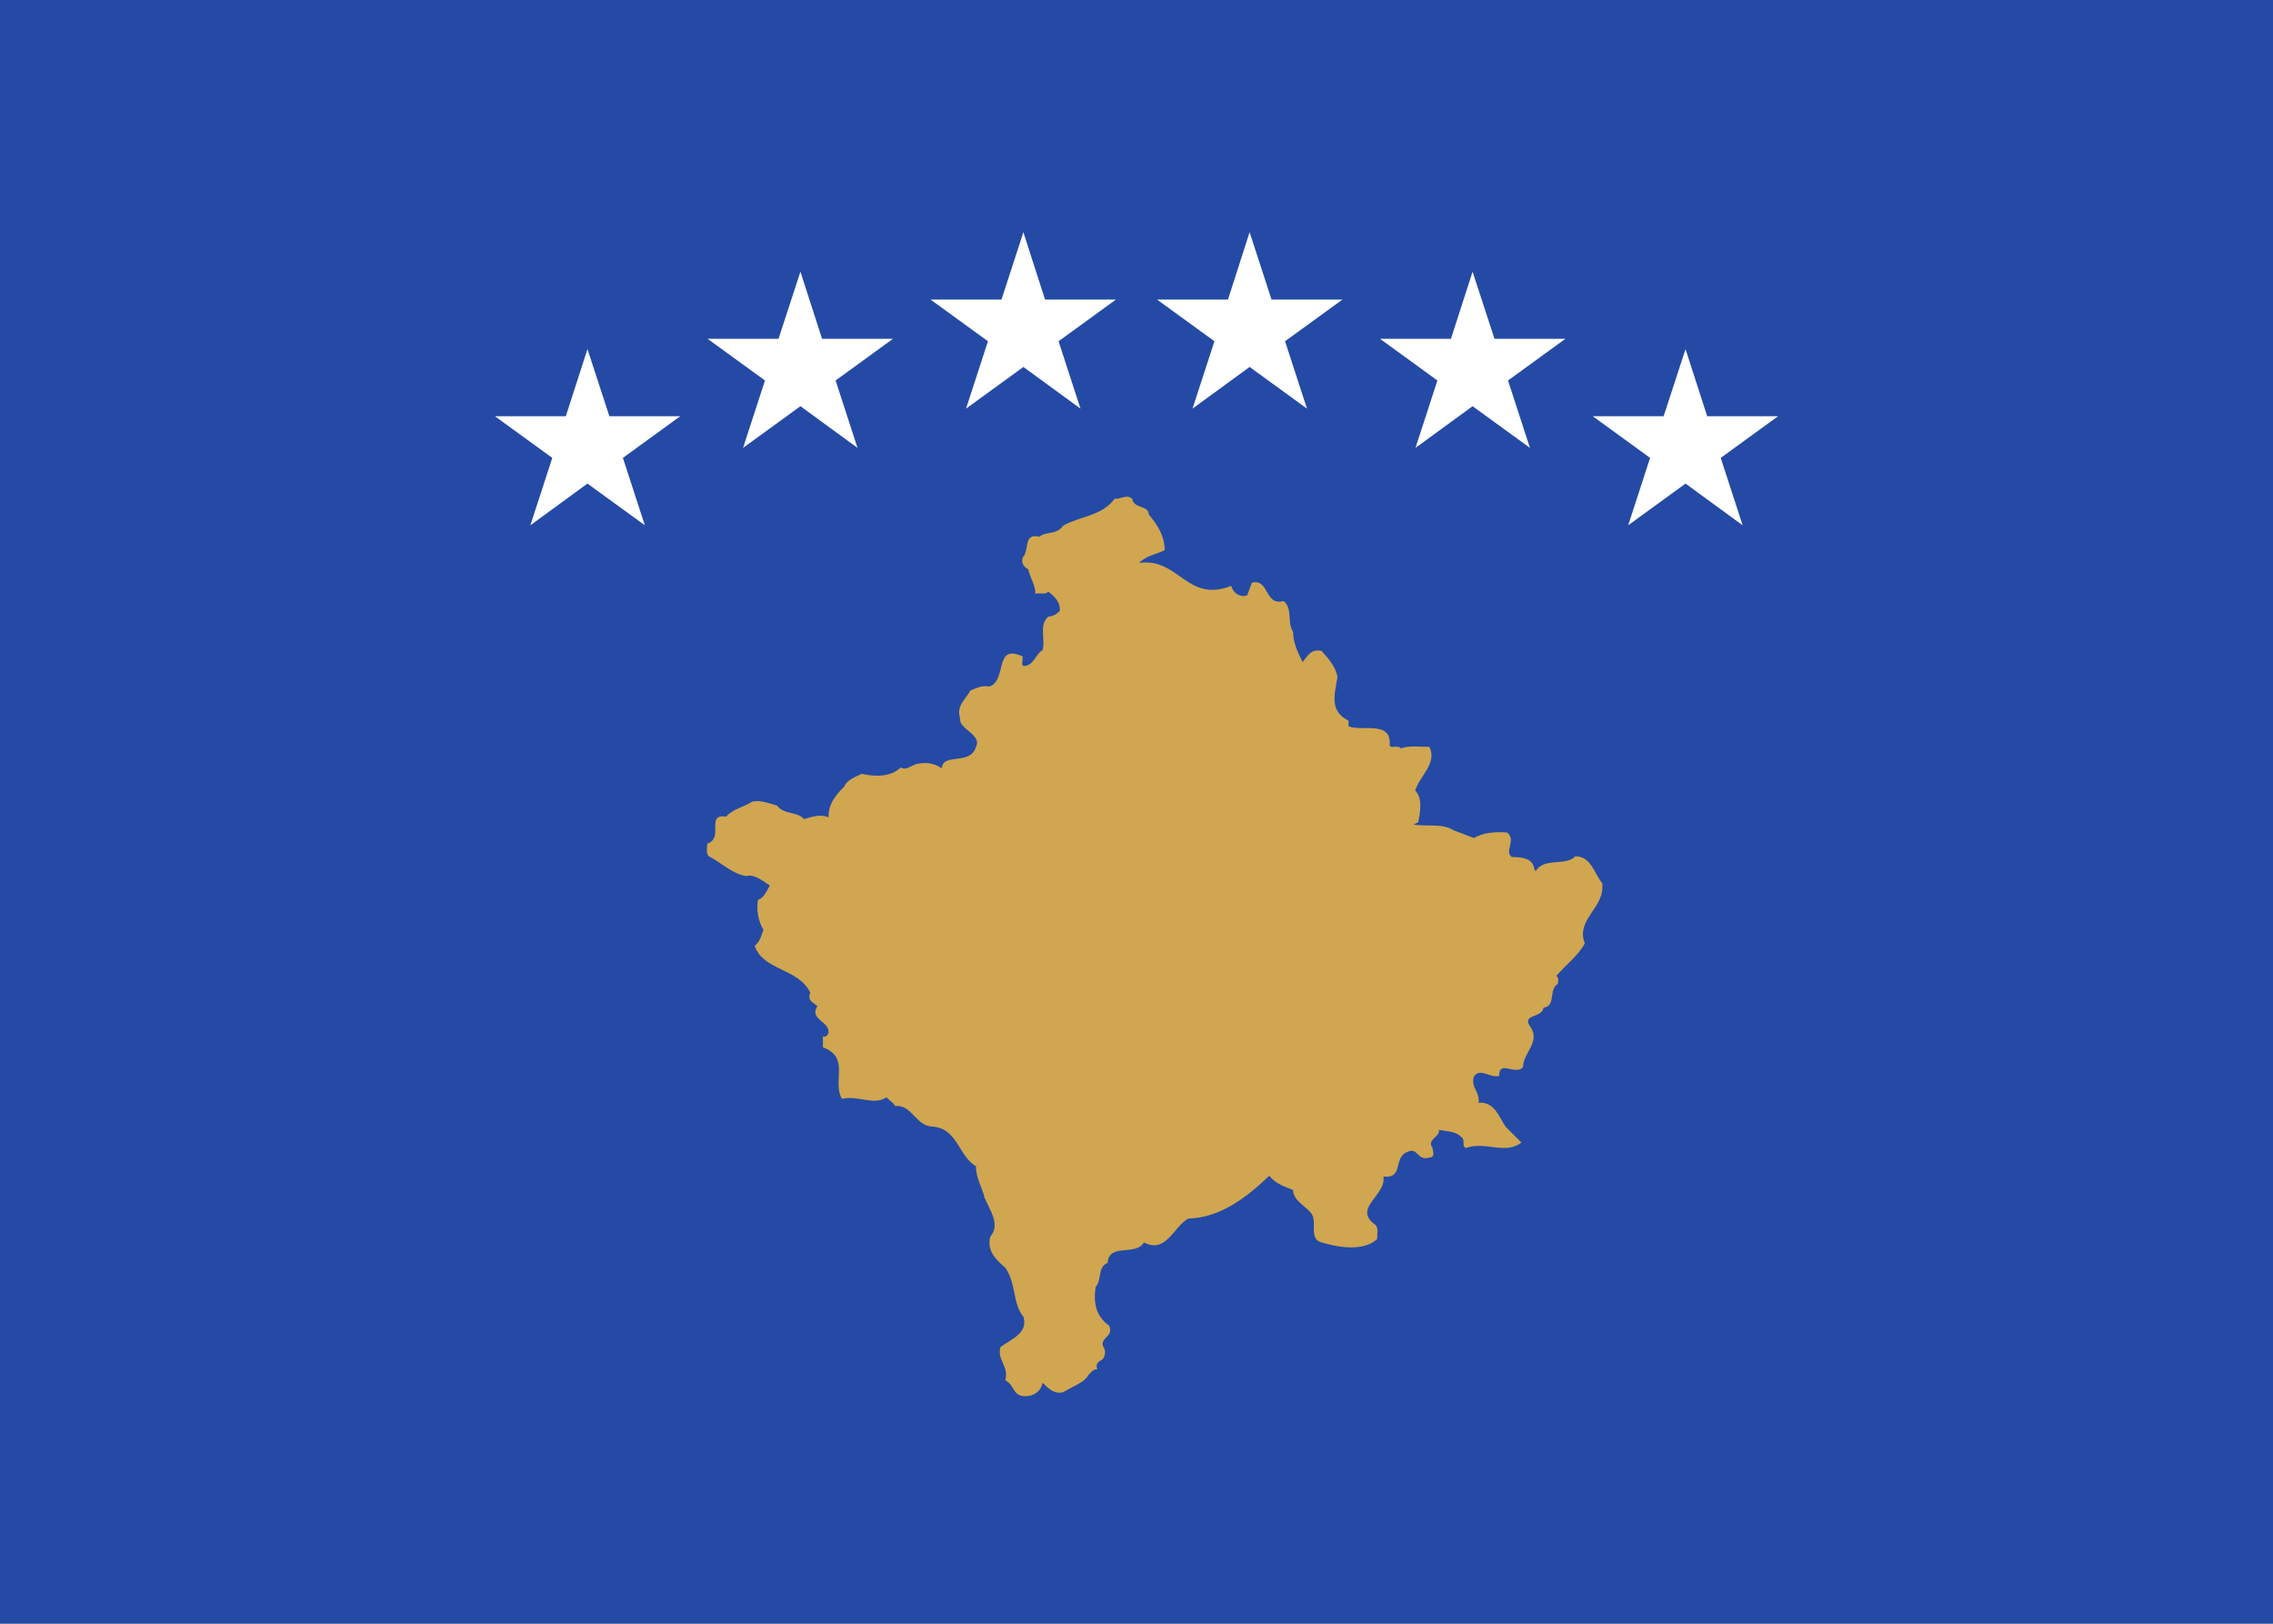
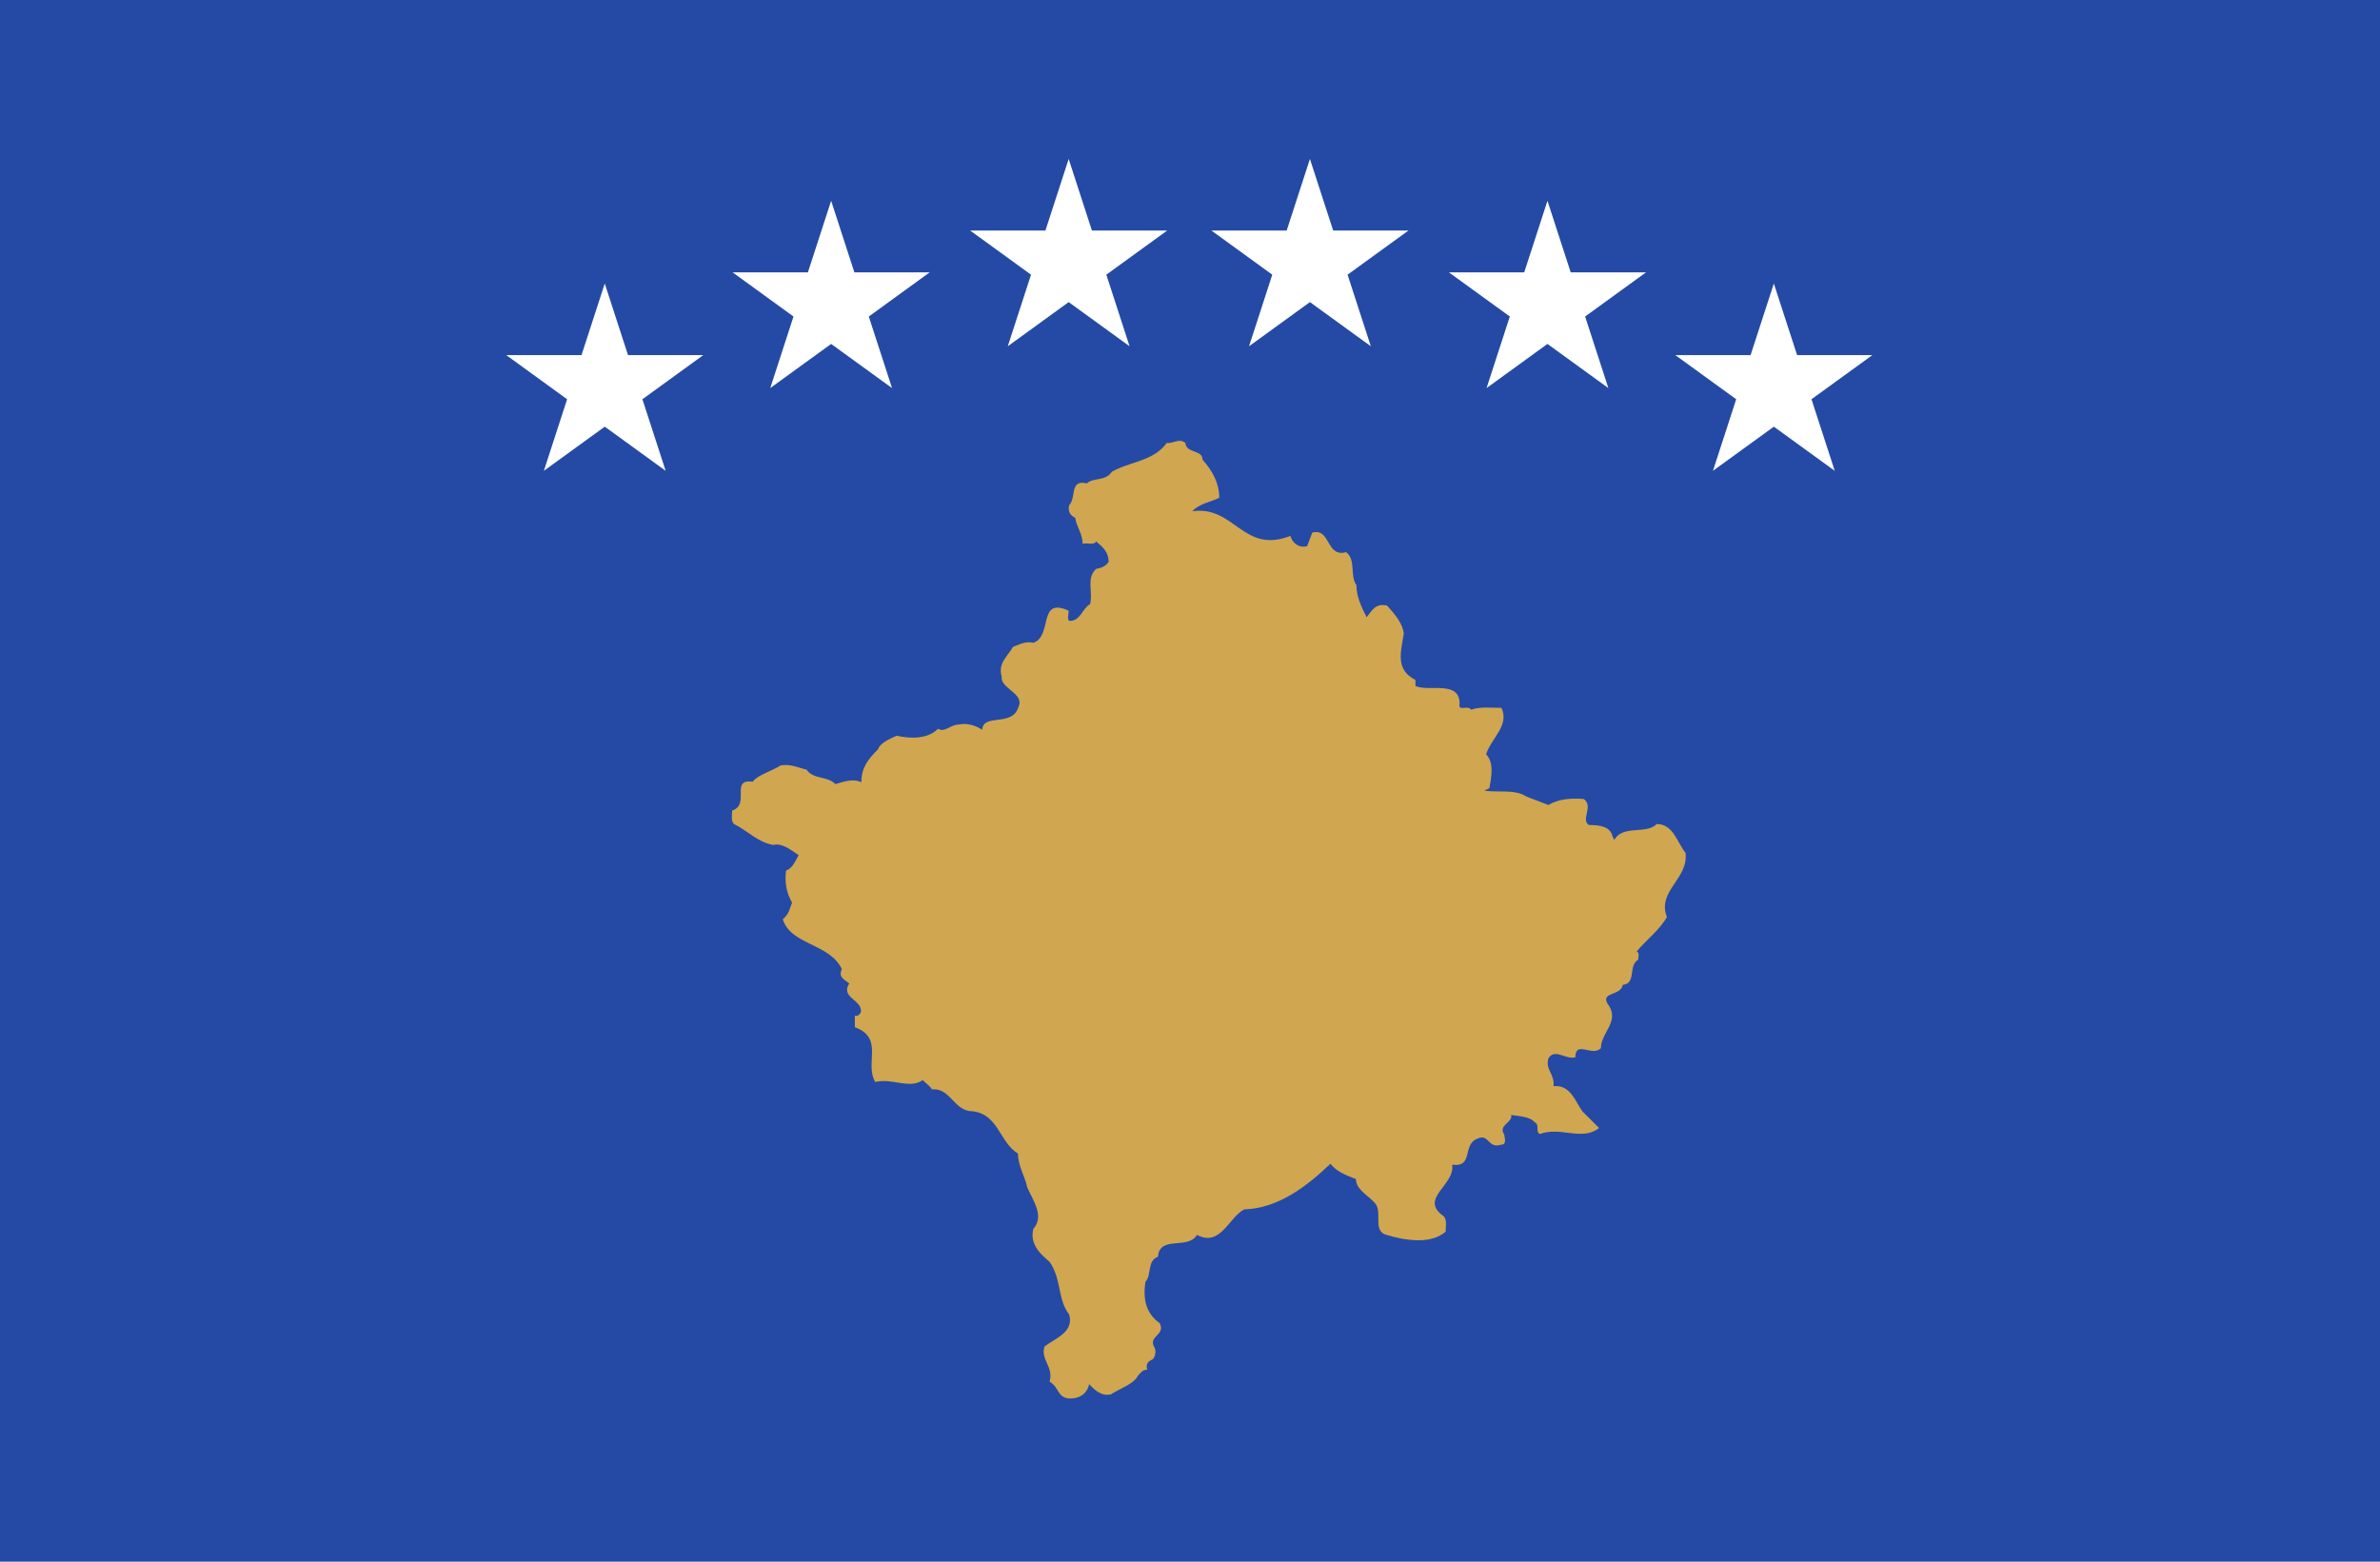
- <svg xmlns="http://www.w3.org/2000/svg" height="600" width="840" version="1.1" id="svg18">
-   <defs id="defs3" />
-   <g id="g132">
-     <path id="path5" fill="#244aa5" d="m0 0h840v600h-840z" />
-     <path id="path26" d="m 424.541,190.135 c 3.514,4.102 5.867,8.2 5.867,13.185 -2.951,1.459 -7.028,2.055 -9.381,4.691 14.651,-2.056 17.57,14.934 33.979,8.487 0.596,2.353 2.949,4.406 5.866,3.519 l 1.757,-4.679 c 6.432,-1.757 4.675,8.784 11.732,6.729 3.517,2.934 1.164,7.907 3.517,11.436 0,4.094 1.758,7.609 3.513,11.122 1.758,-2.04 2.919,-4.973 7.028,-4.094 2.919,3.216 5.272,6.15 5.865,9.663 -1.19,6.745 -2.948,12.597 4.08,16.11 v 2.055 c 4.706,2.055 15.248,-2.055 15.248,6.15 -0.598,2.934 2.918,0.298 4.109,2.055 2.919,-1.176 7.028,-0.58 10.541,-0.58 2.919,6.15 -3.513,10.541 -5.271,16.11 2.918,2.919 1.757,8.204 1.161,11.702 l -1.758,0.879 c 4.675,0.878 10.541,-0.565 14.652,2.071 l 7.624,2.918 c 3.513,-2.039 7.594,-2.352 12.298,-2.039 3.514,2.636 -1.191,7.028 1.758,9.067 4.11,0 7.624,0.597 8.188,4.111 l 0.596,1.16 c 2.919,-5.272 11.138,-1.758 14.652,-5.553 5.866,0 7.027,6.432 9.944,9.947 1.193,9.097 -9.944,13.209 -6.431,22.275 -2.353,4.391 -7.028,7.907 -10.541,12.016 1.16,0.596 0.564,2.04 0.564,2.918 -3.513,2.072 -0.564,8.22 -5.271,8.787 -0.565,3.826 -7.593,2.352 -5.271,6.461 4.705,6.15 -2.322,9.947 -2.322,15.53 -2.95,3.231 -8.816,-2.95 -8.816,3.231 -3.514,0.878 -7.028,-3.231 -9.35,0.283 -1.191,4.11 2.322,5.553 1.757,9.663 5.836,-0.597 7.594,5.271 9.947,8.785 l 5.866,5.866 c -5.866,4.675 -13.491,-0.597 -20.52,2.038 -1.757,-0.878 0,-3.2 -1.757,-4.078 -1.757,-2.072 -5.271,-2.072 -8.188,-2.637 0.565,2.637 -4.706,3.514 -2.353,6.714 0,0.878 1.16,3.514 -1.161,3.514 -4.706,1.475 -4.109,-4.078 -8.22,-2.04 -5.271,2.04 -1.16,9.947 -8.784,9.067 1.16,7.06 -11.703,11.735 -2.919,17.884 1.16,1.161 0.565,3.513 0.565,5.271 -5.272,4.706 -14.622,2.95 -20.488,1.191 -4.706,-1.191 -1.757,-7.059 -3.513,-10.259 -1.757,-2.949 -7.028,-4.988 -7.028,-9.098 -3.517,-1.445 -6.463,-2.351 -8.816,-5.272 -8.188,7.907 -18.163,15.53 -29.868,15.813 -5.271,2.635 -8.219,13.21 -16.409,8.815 -3.216,5.273 -12.895,0 -13.476,7.595 -3.812,1.474 -2.055,6.462 -4.391,8.784 -0.879,5.866 0,10.855 4.972,14.37 2.055,4.391 -4.393,4.391 -1.757,8.503 0.597,1.444 0,3.513 -0.878,4.109 -1.757,0.878 -2.337,1.758 -1.757,3.514 -1.459,0 -2.053,0.878 -3.216,2.039 -1.475,2.919 -6.15,4.393 -9.381,6.432 -3.216,0.878 -5.569,-1.444 -7.609,-3.513 -0.597,3.231 -3.231,4.988 -6.447,4.988 -4.691,0 -3.812,-4.11 -7.326,-5.866 1.459,-5.272 -3.231,-7.594 -1.757,-12.299 3.811,-2.918 10.244,-4.988 8.487,-11.137 -4.094,-4.958 -2.635,-12.299 -6.729,-18.166 -2.635,-2.322 -7.028,-5.835 -5.569,-11.42 3.812,-4.391 0,-9.663 -2.055,-14.338 -0.878,-3.827 -3.216,-7.34 -3.216,-11.734 -6.447,-3.796 -6.745,-13.773 -15.828,-14.651 -6.447,0 -7.609,-8.189 -14.056,-7.625 -0.596,-1.16 -2.055,-2.039 -3.231,-3.2 -4.675,3.2 -10.541,-0.878 -16.394,0.565 -3.812,-6.432 3.216,-15.217 -7.043,-19.045 v -4.078 c 1.176,0.564 1.757,-0.598 2.055,-1.193 0.581,-4.393 -7.326,-4.957 -4.094,-9.947 -1.757,-1.474 -3.812,-2.071 -2.635,-4.988 -4.407,-9.067 -17.585,-8.188 -20.519,-17.287 2.353,-2.039 2.353,-4.11 3.232,-5.866 -2.056,-3.514 -2.635,-7.311 -2.056,-11.107 2.056,-0.597 3.216,-3.231 4.393,-5.303 -2.635,-1.756 -5.852,-4.391 -8.785,-3.513 -5.271,-0.878 -9.083,-4.957 -13.773,-7.31 -1.176,-1.161 -0.58,-3.231 -0.58,-4.675 6.446,-2.072 -0.878,-11.154 7.028,-9.976 2.056,-2.635 6.447,-3.514 9.664,-5.569 3.231,-0.58 5.866,0.596 9.082,1.475 2.635,3.498 7.326,2.04 9.96,4.972 2.635,-0.596 5.867,-2.056 9.083,-0.596 0,-4.973 2.338,-7.907 5.866,-11.421 0.581,-2.04 3.797,-3.513 6.432,-4.675 4.989,1.161 10.841,1.161 14.37,-2.353 2.338,1.474 4.393,-1.459 7.028,-1.459 3.215,-0.596 5.851,0.282 8.204,1.757 0.282,-5.867 10.541,-0.879 12.597,-7.907 2.338,-4.691 -6.447,-6.447 -5.867,-10.557 -1.459,-4.691 2.056,-7.028 3.812,-10.244 2.055,-0.879 4.393,-2.055 7.028,-1.475 6.745,-2.338 1.474,-16.11 12.314,-11.122 0,1.46 -0.596,3.216 0.282,3.514 3.812,0 4.397,-4.397 7.044,-5.866 1.16,-4.094 -1.474,-9.082 2.04,-12.299 1.757,-0.297 3.231,-0.878 4.393,-2.353 0,-3.216 -1.757,-4.972 -4.393,-7.028 -0.878,1.464 -3.216,0.298 -4.687,0.879 0,-3.514 -2.044,-5.851 -2.64,-9.083 -1.757,-0.878 -2.635,-2.337 -2.04,-4.393 2.635,-2.635 0,-9.082 6.15,-7.62 2.338,-2.043 6.447,-0.584 8.785,-4.098 6.15,-3.513 14.353,-3.513 19.044,-9.96 2.055,0.297 4.393,-1.757 6.447,0 0.582,3.811 6.151,2.336 6.151,5.858" style="fill:#d0a650" />
-     <path style="fill:#ffffff" d="m 469.9,110.7 -8.1,-24.9 -8,24.9 h -26.2 l 21.2,15.4 -8.1,24.9 21.1,-15.4 21.2,15.4 -8.1,-24.9 21.2,-15.4 z" id="polygon37" />
-     <path style="fill:#ffffff" d="m 552.3,125.2 -8.1,-24.8 -8,24.8 H 510 l 21.2,15.4 -8.1,24.9 21.1,-15.4 21.2,15.4 -8.1,-24.9 21.2,-15.4 z" id="polygon39" />
-     <path style="fill:#ffffff" d="m 630.9,153.8 -8,-24.8 -8.1,24.8 h -26.2 l 21.2,15.4 -8.1,24.9 21.2,-15.4 21.1,15.4 -8.1,-24.9 21.2,-15.4 z" id="polygon41" />
-     <path style="fill:#ffffff" d="m 386.2,110.7 -8,-24.9 -8.1,24.9 h -26.2 l 21.2,15.4 -8.1,24.9 21.2,-15.4 21.1,15.4 -8.1,-24.9 21.2,-15.4 z" id="polygon43" />
-     <path style="fill:#ffffff" d="m 303.8,125.2 -8,-24.8 -8.1,24.8 h -26.2 l 21.2,15.4 -8.1,24.9 21.2,-15.4 21.1,15.4 -8.1,-24.9 21.2,-15.4 z" id="polygon45" />
-     <path style="fill:#ffffff" d="m 225.2,153.8 -8.1,-24.8 -8,24.8 h -26.2 l 21.2,15.4 -8.1,24.9 21.1,-15.4 21.2,15.4 -8.1,-24.9 21.2,-15.4 z" id="polygon47" />
-   </g>
+ <svg xmlns="http://www.w3.org/2000/svg" width="512" height="336" viewBox="0 0 512 336">
+   <path d="M0,0h512v336H0V0z" fill="#244AA5" />
+   <path d="M258.7,98.9c2.2,2.5,3.6,5.1,3.6,8.2c-1.8,0.9-4.4,1.3-5.8,2.9c9.1-1.3,10.9,9.3,21.1,5.3   c0.4,1.5,1.8,2.7,3.6,2.2l1.1-2.9c4-1.1,2.9,5.4,7.3,4.2c2.2,1.8,0.7,4.9,2.2,7.1c0,2.5,1.1,4.7,2.2,6.9c1.1-1.3,1.8-3.1,4.4-2.5   c1.8,2,3.3,3.8,3.6,6c-0.7,4.2-1.8,7.8,2.5,10v1.3c2.9,1.3,9.5-1.3,9.5,3.8c-0.4,1.8,1.8,0.2,2.5,1.3c1.8-0.7,4.4-0.4,6.5-0.4   c1.8,3.8-2.2,6.5-3.3,10c1.8,1.8,1.1,5.1,0.7,7.3l-1.1,0.5c2.9,0.5,6.5-0.4,9.1,1.3l4.7,1.8c2.2-1.3,4.7-1.5,7.6-1.3   c2.2,1.6-0.7,4.4,1.1,5.6c2.5,0,4.7,0.4,5.1,2.5l0.4,0.7c1.8-3.3,6.9-1.1,9.1-3.4c3.6,0,4.4,4,6.2,6.2c0.7,5.6-6.2,8.2-4,13.8   c-1.5,2.7-4.4,4.9-6.5,7.4c0.7,0.4,0.3,1.3,0.3,1.8c-2.2,1.3-0.3,5.1-3.3,5.4c-0.4,2.4-4.7,1.5-3.3,4c2.9,3.8-1.4,6.2-1.4,9.6   c-1.8,2-5.5-1.8-5.5,2c-2.2,0.5-4.4-2-5.8,0.2c-0.7,2.5,1.4,3.4,1.1,6c3.6-0.4,4.7,3.3,6.2,5.4l3.6,3.6c-3.6,2.9-8.4-0.4-12.7,1.3   c-1.1-0.5,0-2-1.1-2.5c-1.1-1.3-3.3-1.3-5.1-1.6c0.4,1.6-2.9,2.2-1.5,4.2c0,0.5,0.7,2.2-0.7,2.2c-2.9,0.9-2.5-2.5-5.1-1.3   c-3.3,1.3-0.7,6.2-5.4,5.6c0.7,4.4-7.3,7.3-1.8,11.1c0.7,0.7,0.4,2.2,0.4,3.3c-3.3,2.9-9.1,1.8-12.7,0.7c-2.9-0.7-1.1-4.4-2.2-6.4   c-1.1-1.8-4.4-3.1-4.4-5.6c-2.2-0.9-4-1.5-5.5-3.3c-5.1,4.9-11.3,9.6-18.5,9.8c-3.3,1.6-5.1,8.2-10.2,5.5c-2,3.3-8,0-8.4,4.7   c-2.4,0.9-1.3,4-2.7,5.4c-0.5,3.6,0,6.7,3.1,8.9c1.3,2.7-2.7,2.7-1.1,5.3c0.4,0.9,0,2.2-0.5,2.5c-1.1,0.5-1.4,1.1-1.1,2.2   c-0.9,0-1.3,0.5-2,1.3c-0.9,1.8-3.8,2.7-5.8,4c-2,0.5-3.5-0.9-4.7-2.2c-0.4,2-2,3.1-4,3.1c-2.9,0-2.4-2.5-4.5-3.6   c0.9-3.3-2-4.7-1.1-7.6c2.4-1.8,6.4-3.1,5.3-6.9c-2.5-3.1-1.6-7.6-4.2-11.3c-1.6-1.4-4.4-3.6-3.5-7.1c2.4-2.7,0-6-1.3-8.9   c-0.5-2.4-2-4.6-2-7.3c-4-2.4-4.2-8.5-9.8-9.1c-4,0-4.7-5.1-8.7-4.7c-0.4-0.7-1.3-1.3-2-2c-2.9,2-6.5-0.5-10.2,0.4   c-2.4-4,2-9.4-4.4-11.8v-2.5c0.7,0.3,1.1-0.4,1.3-0.7c0.4-2.7-4.5-3.1-2.5-6.2c-1.1-0.9-2.4-1.3-1.6-3.1   c-2.7-5.6-10.9-5.1-12.7-10.7c1.5-1.3,1.5-2.5,2-3.6c-1.3-2.2-1.6-4.5-1.3-6.9c1.3-0.4,2-2,2.7-3.3c-1.6-1.1-3.6-2.7-5.4-2.2   c-3.3-0.5-5.6-3.1-8.5-4.5c-0.7-0.7-0.4-2-0.4-2.9c4-1.3-0.5-6.9,4.4-6.2c1.3-1.6,4-2.2,6-3.5c2-0.4,3.6,0.4,5.6,0.9   c1.6,2.2,4.5,1.3,6.2,3.1c1.6-0.4,3.6-1.3,5.6-0.4c0-3.1,1.4-4.9,3.6-7.1c0.4-1.3,2.4-2.2,4-2.9c3.1,0.7,6.7,0.7,8.9-1.5   c1.4,0.9,2.7-0.9,4.4-0.9c2-0.4,3.6,0.2,5.1,1.1c0.2-3.6,6.5-0.5,7.8-4.9c1.4-2.9-4-4-3.6-6.5c-0.9-2.9,1.3-4.4,2.4-6.4   c1.3-0.5,2.7-1.3,4.4-0.9c4.2-1.4,0.9-10,7.6-6.9c0,0.9-0.4,2,0.2,2.2c2.4,0,2.7-2.7,4.4-3.6c0.7-2.5-0.9-5.6,1.3-7.6   c1.1-0.2,2-0.5,2.7-1.5c0-2-1.1-3.1-2.7-4.4c-0.5,0.9-2,0.2-2.9,0.5c0-2.2-1.3-3.6-1.6-5.6c-1.1-0.5-1.6-1.4-1.3-2.7   c1.6-1.6,0-5.6,3.8-4.7c1.4-1.3,4-0.4,5.4-2.5c3.8-2.2,8.9-2.2,11.8-6.2c1.3,0.2,2.7-1.1,4,0C255.2,97.6,258.7,96.7,258.7,98.9" fill="#D0A650" />
+   <path d="M286.8,49.6l-5-15.4l-5,15.4h-16.2l13.1,9.5l-5,15.4l13.1-9.5l13.1,9.5l-5-15.4l13.1-9.5H286.8z" fill="#FFFFFF" />
+   <path d="M337.9,58.6l-5-15.4l-5,15.4h-16.2l13.1,9.5l-5,15.4l13.1-9.5l13.1,9.5l-5-15.4l13.1-9.5L337.9,58.6z" fill="#FFFFFF" />
+   <path d="M386.6,76.4l-5-15.4l-5,15.4h-16.2l13.1,9.5l-5,15.4l13.1-9.5l13.1,9.5l-5-15.4l13.1-9.5H386.6z" fill="#FFFFFF" />
+   <path d="M234.9,49.6l-5-15.4l-5,15.4h-16.2l13.1,9.5l-5,15.4l13.1-9.5l13.1,9.5l-5-15.4l13.1-9.5H234.9z" fill="#FFFFFF" />
+   <path d="M183.8,58.6l-5-15.4l-5,15.4h-16.2l13.1,9.5l-5,15.4l13.1-9.5l13.1,9.5l-5-15.4l13.1-9.5L183.8,58.6z" fill="#FFFFFF" />
+   <path d="M135.1,76.4l-5-15.4l-5,15.4h-16.2l13.1,9.5l-5,15.4l13.1-9.5l13.1,9.5l-5-15.4l13.1-9.5H135.1z" fill="#FFFFFF" />
</svg>
